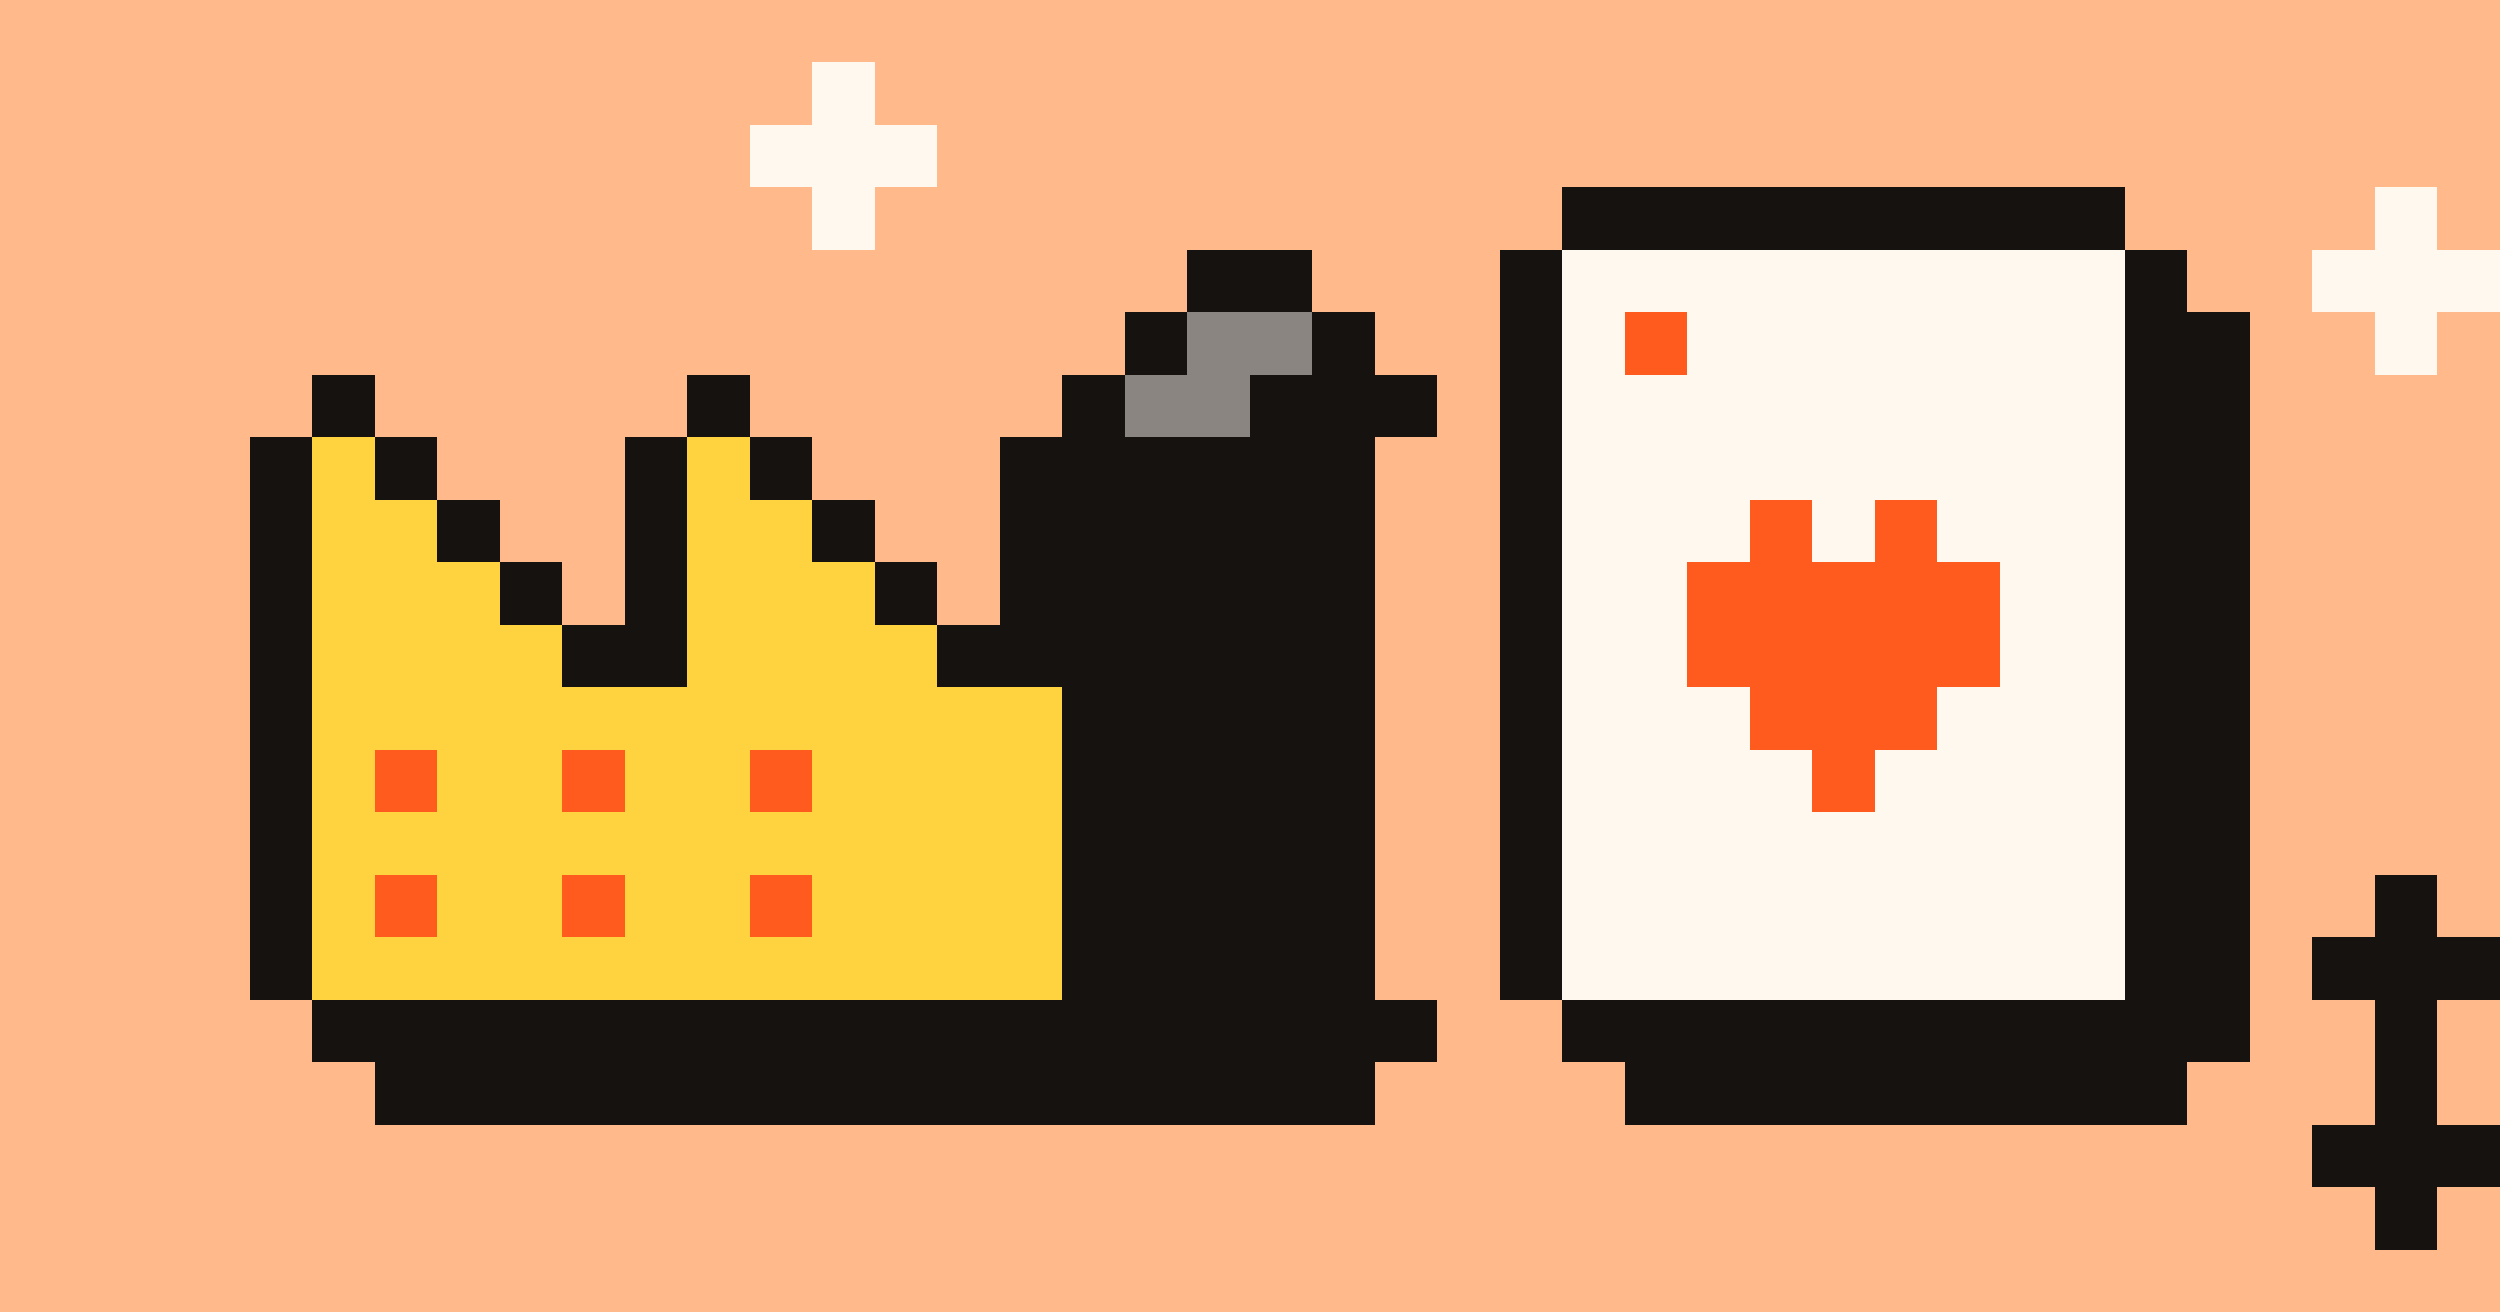
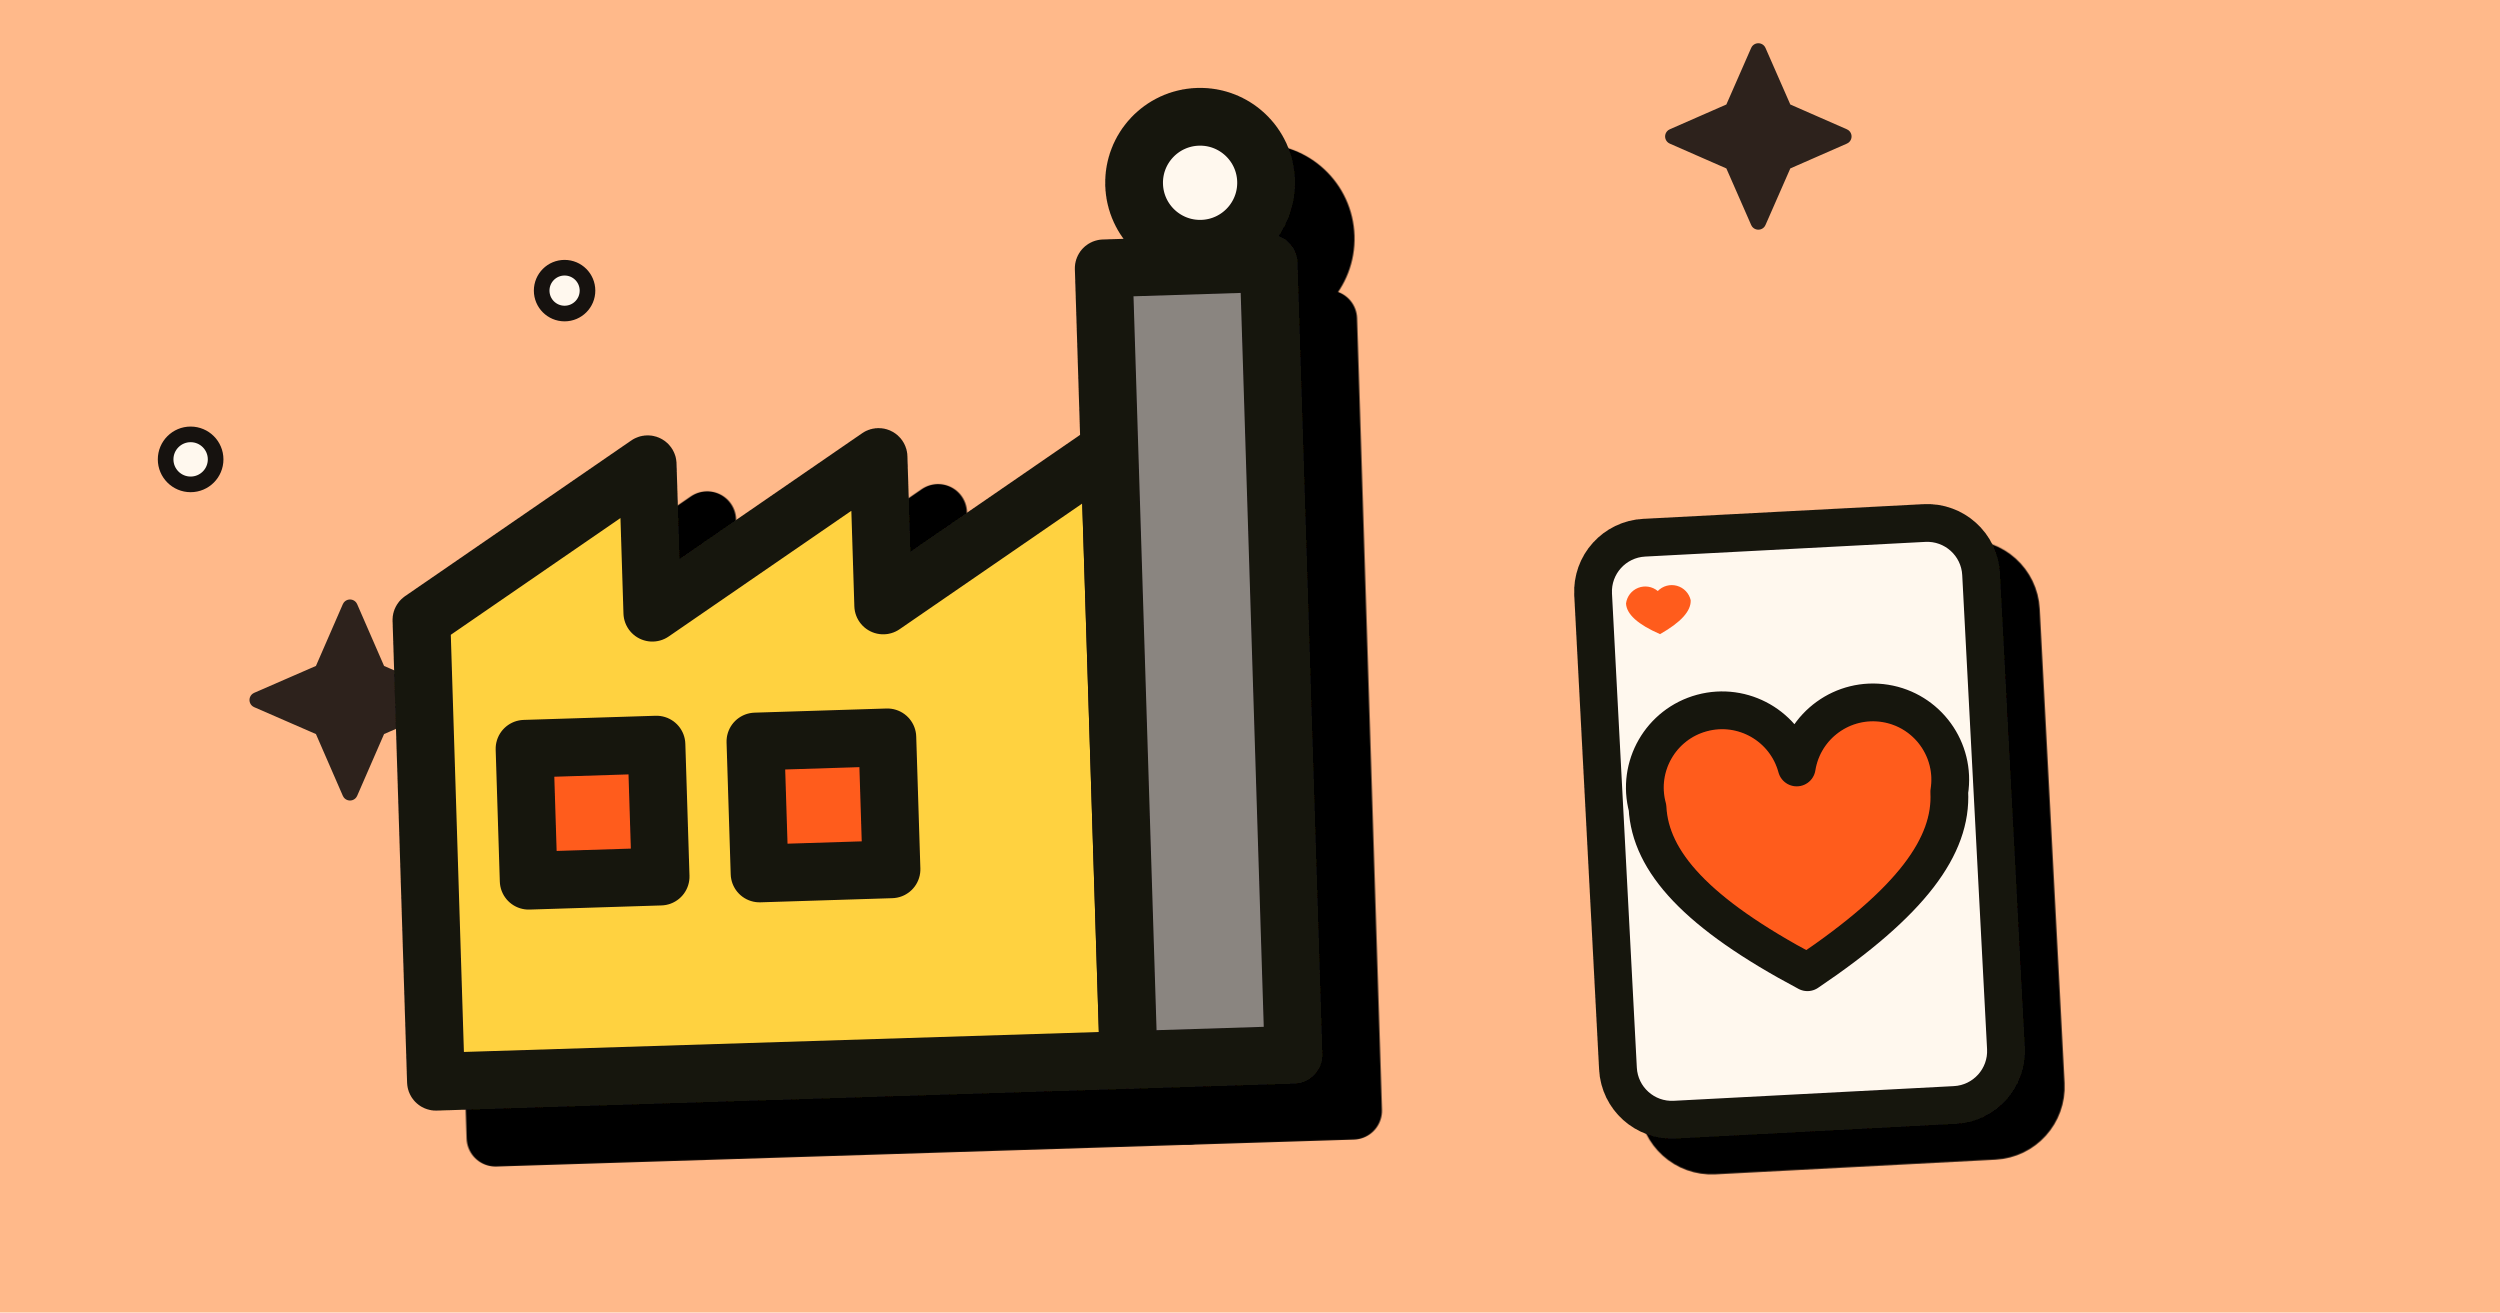
- <svg xmlns="http://www.w3.org/2000/svg" viewBox="0 0 240 126" width="240" height="126" shape-rendering="crispEdges">
+ <svg xmlns="http://www.w3.org/2000/svg" viewBox="0 0 240 126" width="240" height="126">
+   <defs>
+     <filter id="h" x="-15%" y="-15%" width="140%" height="140%">
+       <feOffset in="SourceAlpha" dx="3.5" dy="3.5" result="s" />
+       <feMerge>
+         <feMergeNode in="s" />
+         <feMergeNode in="SourceGraphic" />
+       </feMerge>
+     </filter>
+   </defs>
  <rect width="240" height="126" fill="#FFB98A" />
-   <rect x="228" y="102" width="6" height="6" fill="#16120F" />
-   <rect x="222" y="108" width="6" height="6" fill="#16120F" />
-   <rect x="228" y="108" width="6" height="6" fill="#16120F" />
-   <rect x="234" y="108" width="6" height="6" fill="#16120F" />
-   <rect x="228" y="114" width="6" height="6" fill="#16120F" />
-   <rect x="228" y="84" width="6" height="6" fill="#16120F" />
-   <rect x="222" y="90" width="6" height="6" fill="#16120F" />
-   <rect x="228" y="90" width="6" height="6" fill="#16120F" />
-   <rect x="234" y="90" width="6" height="6" fill="#16120F" />
-   <rect x="228" y="96" width="6" height="6" fill="#16120F" />
-   <rect x="228" y="18" width="6" height="6" fill="#FFF8EE" />
-   <rect x="222" y="24" width="6" height="6" fill="#FFF8EE" />
-   <rect x="228" y="24" width="6" height="6" fill="#FFF8EE" />
-   <rect x="234" y="24" width="6" height="6" fill="#FFF8EE" />
-   <rect x="228" y="30" width="6" height="6" fill="#FFF8EE" />
-   <rect x="78" y="6" width="6" height="6" fill="#FFF8EE" />
-   <rect x="72" y="12" width="6" height="6" fill="#FFF8EE" />
-   <rect x="78" y="12" width="6" height="6" fill="#FFF8EE" />
-   <rect x="84" y="12" width="6" height="6" fill="#FFF8EE" />
-   <rect x="78" y="18" width="6" height="6" fill="#FFF8EE" />
-   <rect x="210" y="30" width="6" height="6" fill="#16120F" />
-   <rect x="126" y="36" width="12" height="6" fill="#16120F" />
-   <rect x="210" y="36" width="6" height="6" fill="#16120F" />
-   <rect x="126" y="42" width="6" height="6" fill="#16120F" />
-   <rect x="210" y="42" width="6" height="6" fill="#16120F" />
-   <rect x="126" y="48" width="6" height="6" fill="#16120F" />
-   <rect x="210" y="48" width="6" height="6" fill="#16120F" />
-   <rect x="126" y="54" width="6" height="6" fill="#16120F" />
-   <rect x="210" y="54" width="6" height="6" fill="#16120F" />
-   <rect x="126" y="60" width="6" height="6" fill="#16120F" />
-   <rect x="210" y="60" width="6" height="6" fill="#16120F" />
-   <rect x="126" y="66" width="6" height="6" fill="#16120F" />
-   <rect x="210" y="66" width="6" height="6" fill="#16120F" />
-   <rect x="126" y="72" width="6" height="6" fill="#16120F" />
-   <rect x="210" y="72" width="6" height="6" fill="#16120F" />
-   <rect x="126" y="78" width="6" height="6" fill="#16120F" />
-   <rect x="210" y="78" width="6" height="6" fill="#16120F" />
-   <rect x="126" y="84" width="6" height="6" fill="#16120F" />
-   <rect x="210" y="84" width="6" height="6" fill="#16120F" />
-   <rect x="210" y="90" width="6" height="6" fill="#16120F" />
-   <rect x="126" y="96" width="12" height="6" fill="#16120F" />
-   <rect x="204" y="96" width="12" height="6" fill="#16120F" />
-   <rect x="36" y="102" width="96" height="6" fill="#16120F" />
-   <rect x="156" y="102" width="54" height="6" fill="#16120F" />
-   <rect x="150" y="18" width="54" height="6" fill="#16120F" />
-   <rect x="114" y="24" width="12" height="6" fill="#16120F" />
-   <rect x="144" y="24" width="6" height="6" fill="#16120F" />
-   <rect x="204" y="24" width="6" height="6" fill="#16120F" />
-   <rect x="108" y="30" width="6" height="6" fill="#16120F" />
-   <rect x="126" y="30" width="6" height="6" fill="#16120F" />
-   <rect x="144" y="30" width="6" height="6" fill="#16120F" />
-   <rect x="204" y="30" width="6" height="6" fill="#16120F" />
-   <rect x="30" y="36" width="6" height="6" fill="#16120F" />
-   <rect x="66" y="36" width="6" height="6" fill="#16120F" />
-   <rect x="102" y="36" width="6" height="6" fill="#16120F" />
-   <rect x="120" y="36" width="6" height="6" fill="#16120F" />
-   <rect x="144" y="36" width="6" height="6" fill="#16120F" />
-   <rect x="204" y="36" width="6" height="6" fill="#16120F" />
-   <rect x="24" y="42" width="6" height="6" fill="#16120F" />
-   <rect x="36" y="42" width="6" height="6" fill="#16120F" />
-   <rect x="60" y="42" width="6" height="6" fill="#16120F" />
-   <rect x="72" y="42" width="6" height="6" fill="#16120F" />
-   <rect x="96" y="42" width="30" height="6" fill="#16120F" />
-   <rect x="144" y="42" width="6" height="6" fill="#16120F" />
-   <rect x="204" y="42" width="6" height="6" fill="#16120F" />
-   <rect x="24" y="48" width="6" height="6" fill="#16120F" />
-   <rect x="42" y="48" width="6" height="6" fill="#16120F" />
-   <rect x="60" y="48" width="6" height="6" fill="#16120F" />
-   <rect x="78" y="48" width="6" height="6" fill="#16120F" />
-   <rect x="96" y="48" width="30" height="6" fill="#16120F" />
-   <rect x="144" y="48" width="6" height="6" fill="#16120F" />
-   <rect x="204" y="48" width="6" height="6" fill="#16120F" />
-   <rect x="24" y="54" width="6" height="6" fill="#16120F" />
-   <rect x="48" y="54" width="6" height="6" fill="#16120F" />
-   <rect x="60" y="54" width="6" height="6" fill="#16120F" />
-   <rect x="84" y="54" width="6" height="6" fill="#16120F" />
-   <rect x="96" y="54" width="30" height="6" fill="#16120F" />
-   <rect x="144" y="54" width="6" height="6" fill="#16120F" />
-   <rect x="204" y="54" width="6" height="6" fill="#16120F" />
-   <rect x="24" y="60" width="6" height="6" fill="#16120F" />
-   <rect x="54" y="60" width="12" height="6" fill="#16120F" />
-   <rect x="90" y="60" width="36" height="6" fill="#16120F" />
-   <rect x="144" y="60" width="6" height="6" fill="#16120F" />
-   <rect x="204" y="60" width="6" height="6" fill="#16120F" />
-   <rect x="24" y="66" width="6" height="6" fill="#16120F" />
-   <rect x="102" y="66" width="24" height="6" fill="#16120F" />
-   <rect x="144" y="66" width="6" height="6" fill="#16120F" />
-   <rect x="204" y="66" width="6" height="6" fill="#16120F" />
-   <rect x="24" y="72" width="6" height="6" fill="#16120F" />
-   <rect x="102" y="72" width="24" height="6" fill="#16120F" />
-   <rect x="144" y="72" width="6" height="6" fill="#16120F" />
-   <rect x="204" y="72" width="6" height="6" fill="#16120F" />
-   <rect x="24" y="78" width="6" height="6" fill="#16120F" />
-   <rect x="102" y="78" width="24" height="6" fill="#16120F" />
-   <rect x="144" y="78" width="6" height="6" fill="#16120F" />
-   <rect x="204" y="78" width="6" height="6" fill="#16120F" />
-   <rect x="24" y="84" width="6" height="6" fill="#16120F" />
-   <rect x="102" y="84" width="24" height="6" fill="#16120F" />
-   <rect x="144" y="84" width="6" height="6" fill="#16120F" />
-   <rect x="204" y="84" width="6" height="6" fill="#16120F" />
-   <rect x="24" y="90" width="6" height="6" fill="#16120F" />
-   <rect x="102" y="90" width="30" height="6" fill="#16120F" />
-   <rect x="144" y="90" width="6" height="6" fill="#16120F" />
-   <rect x="204" y="90" width="6" height="6" fill="#16120F" />
-   <rect x="30" y="96" width="96" height="6" fill="#16120F" />
-   <rect x="150" y="96" width="54" height="6" fill="#16120F" />
-   <rect x="30" y="42" width="6" height="6" fill="#FFD23F" />
-   <rect x="66" y="42" width="6" height="6" fill="#FFD23F" />
-   <rect x="30" y="48" width="12" height="6" fill="#FFD23F" />
-   <rect x="66" y="48" width="12" height="6" fill="#FFD23F" />
-   <rect x="30" y="54" width="18" height="6" fill="#FFD23F" />
-   <rect x="66" y="54" width="18" height="6" fill="#FFD23F" />
-   <rect x="30" y="60" width="24" height="6" fill="#FFD23F" />
-   <rect x="66" y="60" width="24" height="6" fill="#FFD23F" />
-   <rect x="30" y="66" width="72" height="6" fill="#FFD23F" />
-   <rect x="30" y="72" width="6" height="6" fill="#FFD23F" />
-   <rect x="42" y="72" width="12" height="6" fill="#FFD23F" />
-   <rect x="60" y="72" width="12" height="6" fill="#FFD23F" />
-   <rect x="78" y="72" width="24" height="6" fill="#FFD23F" />
-   <rect x="30" y="78" width="72" height="6" fill="#FFD23F" />
-   <rect x="30" y="84" width="6" height="6" fill="#FFD23F" />
-   <rect x="42" y="84" width="12" height="6" fill="#FFD23F" />
-   <rect x="60" y="84" width="12" height="6" fill="#FFD23F" />
-   <rect x="78" y="84" width="24" height="6" fill="#FFD23F" />
-   <rect x="30" y="90" width="72" height="6" fill="#FFD23F" />
-   <rect x="156" y="30" width="6" height="6" fill="#FF5B1F" />
-   <rect x="168" y="48" width="6" height="6" fill="#FF5B1F" />
-   <rect x="180" y="48" width="6" height="6" fill="#FF5B1F" />
-   <rect x="162" y="54" width="30" height="6" fill="#FF5B1F" />
-   <rect x="162" y="60" width="30" height="6" fill="#FF5B1F" />
-   <rect x="168" y="66" width="18" height="6" fill="#FF5B1F" />
-   <rect x="36" y="72" width="6" height="6" fill="#FF5B1F" />
-   <rect x="54" y="72" width="6" height="6" fill="#FF5B1F" />
-   <rect x="72" y="72" width="6" height="6" fill="#FF5B1F" />
-   <rect x="174" y="72" width="6" height="6" fill="#FF5B1F" />
-   <rect x="36" y="84" width="6" height="6" fill="#FF5B1F" />
-   <rect x="54" y="84" width="6" height="6" fill="#FF5B1F" />
-   <rect x="72" y="84" width="6" height="6" fill="#FF5B1F" />
-   <rect x="150" y="24" width="54" height="6" fill="#FFF8EE" />
-   <rect x="150" y="30" width="6" height="6" fill="#FFF8EE" />
-   <rect x="162" y="30" width="42" height="6" fill="#FFF8EE" />
-   <rect x="150" y="36" width="54" height="6" fill="#FFF8EE" />
-   <rect x="150" y="42" width="54" height="6" fill="#FFF8EE" />
-   <rect x="150" y="48" width="18" height="6" fill="#FFF8EE" />
-   <rect x="174" y="48" width="6" height="6" fill="#FFF8EE" />
-   <rect x="186" y="48" width="18" height="6" fill="#FFF8EE" />
-   <rect x="150" y="54" width="12" height="6" fill="#FFF8EE" />
-   <rect x="192" y="54" width="12" height="6" fill="#FFF8EE" />
-   <rect x="150" y="60" width="12" height="6" fill="#FFF8EE" />
-   <rect x="192" y="60" width="12" height="6" fill="#FFF8EE" />
-   <rect x="150" y="66" width="18" height="6" fill="#FFF8EE" />
-   <rect x="186" y="66" width="18" height="6" fill="#FFF8EE" />
-   <rect x="150" y="72" width="24" height="6" fill="#FFF8EE" />
-   <rect x="180" y="72" width="24" height="6" fill="#FFF8EE" />
-   <rect x="150" y="78" width="54" height="6" fill="#FFF8EE" />
-   <rect x="150" y="84" width="54" height="6" fill="#FFF8EE" />
-   <rect x="150" y="90" width="54" height="6" fill="#FFF8EE" />
-   <rect x="114" y="30" width="12" height="6" fill="#8A8580" />
-   <rect x="108" y="36" width="12" height="6" fill="#8A8580" />
+   <path d="M168.8 4.9l2.5 5.7 5.7 2.5-5.7 2.5-2.5 5.7-2.5-5.7-5.7-2.5 5.7-2.5z" fill="#16120F" stroke="#16120F" stroke-width="1.5" stroke-linejoin="round" opacity=".9" />
+   <circle cx="54.2" cy="27.9" r="2.2" fill="#FFF8EE" stroke="#16120F" stroke-width="1.5" />
+   <path d="M33.6 58.3l2.7 6.2 6.2 2.7-6.2 2.7-2.7 6.2-2.7-6.2-6.2-2.7 6.2-2.7z" fill="#16120F" stroke="#16120F" stroke-width="1.5" stroke-linejoin="round" opacity=".9" />
+   <circle cx="18.3" cy="44.1" r="2.4" fill="#FFF8EE" stroke="#16120F" stroke-width="1.5" />
+   <g transform="translate(34.2 10.6) rotate(-1.8 50.7 50.7) scale(1.584)" filter="url(#h)">
+     <path d="M4 58V30l14-9v9l14-9v9l14-9v37z" fill="#FFD23F" stroke="#16120F" stroke-width="3.5" stroke-linejoin="round" stroke-linecap="round" />
+     <rect x="46" y="10" width="10" height="48" fill="#8A8580" stroke="#16120F" stroke-width="3.5" stroke-linejoin="round" stroke-linecap="round" />
+     <circle cx="52" cy="5" r="4" fill="#FFF8EE" stroke="#16120F" stroke-width="3.5" stroke-linejoin="round" stroke-linecap="round" />
+     <path d="M10 38h8v8h-8zM24 38h8v8h-8z" fill="#FF5B1F" stroke="#16120F" stroke-width="3.5" stroke-linejoin="round" stroke-linecap="round" />
+   </g>
+   <g transform="translate(139.6 45.7) rotate(-3.0 33.1 33.1) scale(1.036)" filter="url(#h)">
+     <rect x="14" y="5" width="36" height="54" rx="5" fill="#FFF8EE" stroke="#16120F" stroke-width="3.5" stroke-linejoin="round" stroke-linecap="round" />
+     <path d="M32 46c-10-6-14-11-14-16a7 7 0 0 1 14-3 7 7 0 0 1 14 3c0 5-4 10-14 16z" fill="#FF5B1F" stroke="#16120F" stroke-width="3.5" stroke-linejoin="round" stroke-linecap="round" />
+     <path d="M20 14c-2-1-3-2-3-3a1.8 1.8 0 0 1 3-1 1.8 1.8 0 0 1 3 1c0 1-1 2-3 3z" fill="#FF5B1F" />
+   </g>
</svg>
